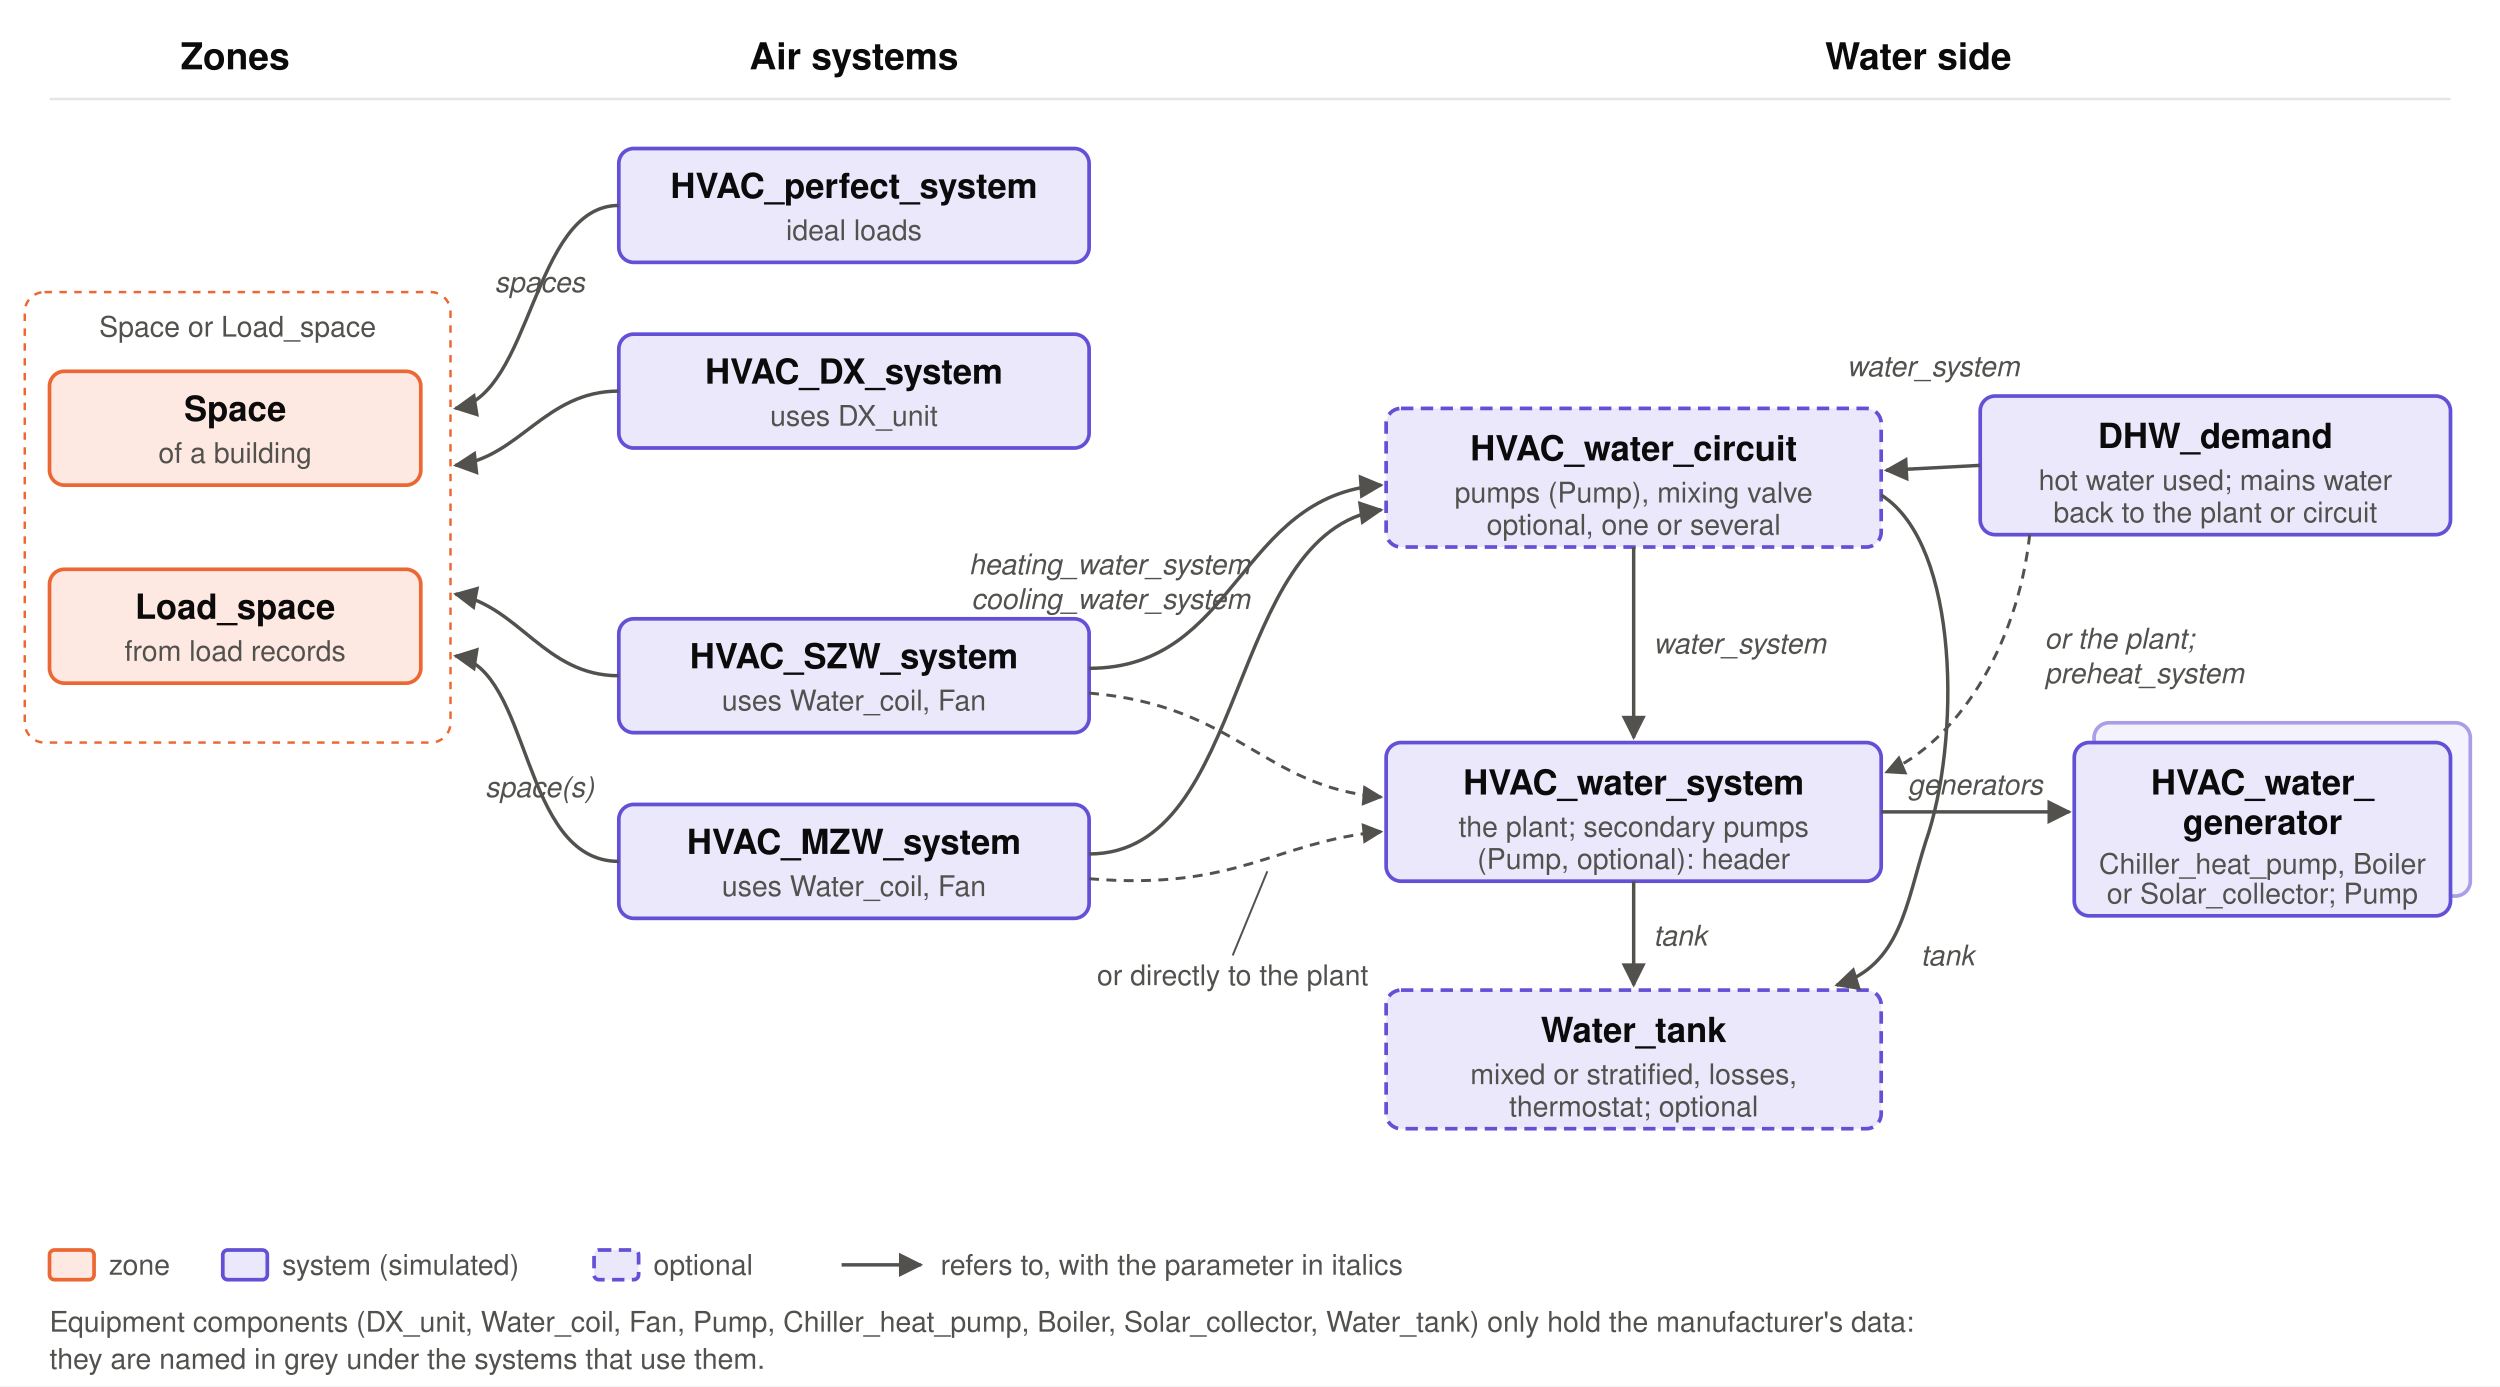
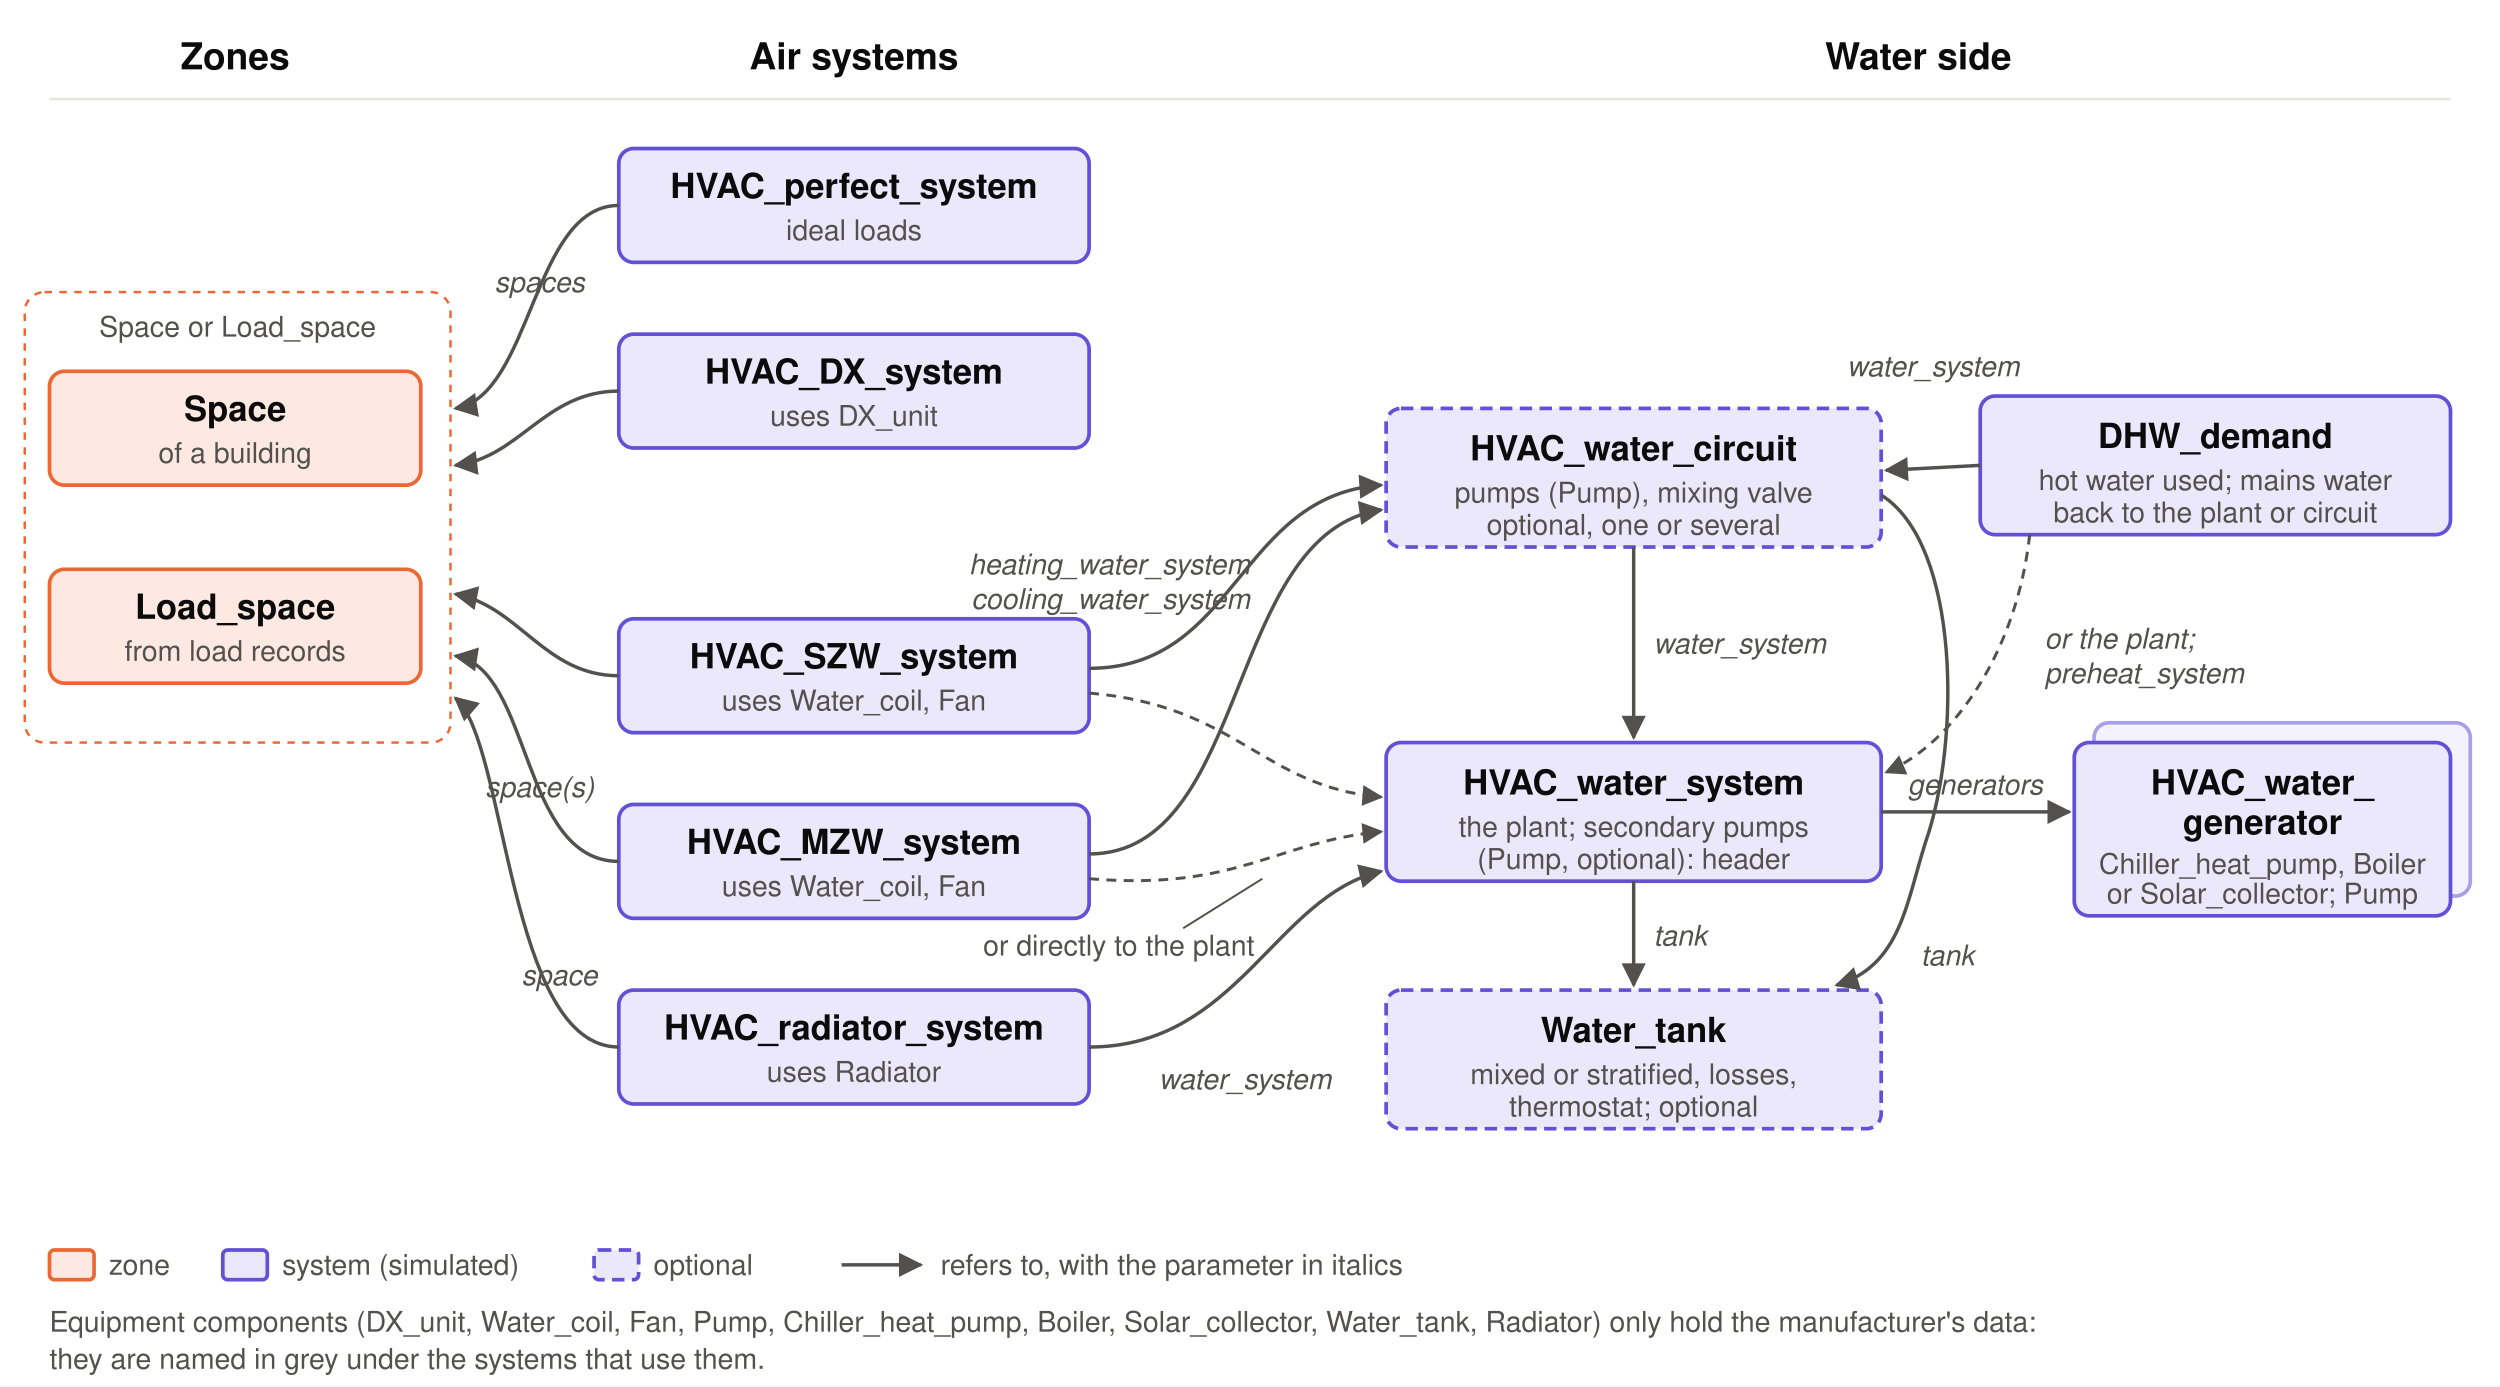
<svg xmlns="http://www.w3.org/2000/svg" viewBox="0 0 1010 560" width="1010" height="560" font-family="Helvetica, Arial, sans-serif">
  <defs>
    <marker id="arrow" viewBox="0 0 10 10" refX="9" refY="5" markerWidth="7" markerHeight="7" orient="auto-start-reverse">
      <path d="M 0 0 L 10 5 L 0 10 z" fill="#52514e" />
    </marker>
    <style>
      .title { font-size: 15px; font-weight: bold; fill: #0b0b0b; }
      .name { font-size: 14px; font-weight: bold; fill: #0b0b0b; }
      .uses { font-size: 11.5px; fill: #52514e; }
      .param { font-size: 11.5px; fill: #52514e; font-style: italic; }
      .note { font-size: 11.5px; fill: #52514e; }
      .zone { fill: #fde9e1; stroke: #eb6834; stroke-width: 1.5; }
      .system { fill: #ebe8fb; stroke: #6250d6; stroke-width: 1.5; }
      .optional { fill: #ebe8fb; stroke: #6250d6; stroke-width: 1.5; stroke-dasharray: 5 3; }
      .link { stroke: #52514e; stroke-width: 1.4; fill: none; marker-end: url(#arrow); }
      .link-alt { stroke: #52514e; stroke-width: 1.2; fill: none; stroke-dasharray: 4 3; marker-end: url(#arrow); }
    </style>
  </defs>
  <rect width="1010" height="560" fill="#ffffff" />
  <text x="95" y="28" text-anchor="middle" class="title">Zones</text>
  <text x="345" y="28" text-anchor="middle" class="title">Air systems</text>
  <text x="775" y="28" text-anchor="middle" class="title">Water side</text>
  <line x1="20" y1="40" x2="990" y2="40" stroke="#e6e5e1" stroke-width="1" />
  <rect x="10" y="118" width="172" height="182" rx="8" fill="none" stroke="#eb6834" stroke-width="1" stroke-dasharray="3 3" />
  <text x="96" y="136" text-anchor="middle" class="note">Space or Load_space</text>
  <rect x="20" y="150" width="150" height="46" rx="6" class="zone" />
  <text x="95" y="170" text-anchor="middle" class="name">Space</text>
  <text x="95" y="187" text-anchor="middle" class="uses">of a building</text>
  <rect x="20" y="230" width="150" height="46" rx="6" class="zone" />
  <text x="95" y="250" text-anchor="middle" class="name">Load_space</text>
  <text x="95" y="267" text-anchor="middle" class="uses">from load records</text>
  <rect x="250" y="60" width="190" height="46" rx="6" class="system" />
  <text x="345" y="80" text-anchor="middle" class="name">HVAC_perfect_system</text>
  <text x="345" y="97" text-anchor="middle" class="uses">ideal loads</text>
  <rect x="250" y="135" width="190" height="46" rx="6" class="system" />
  <text x="345" y="155" text-anchor="middle" class="name">HVAC_DX_system</text>
  <text x="345" y="172" text-anchor="middle" class="uses">uses DX_unit</text>
  <rect x="250" y="250" width="190" height="46" rx="6" class="system" />
  <text x="345" y="270" text-anchor="middle" class="name">HVAC_SZW_system</text>
  <text x="345" y="287" text-anchor="middle" class="uses">uses Water_coil, Fan</text>
  <rect x="250" y="325" width="190" height="46" rx="6" class="system" />
  <text x="345" y="345" text-anchor="middle" class="name">HVAC_MZW_system</text>
  <text x="345" y="362" text-anchor="middle" class="uses">uses Water_coil, Fan</text>
+   <rect x="250" y="400" width="190" height="46" rx="6" class="system" />
+   <text x="345" y="420" text-anchor="middle" class="name">HVAC_radiator_system</text>
+   <text x="345" y="437" text-anchor="middle" class="uses">uses Radiator</text>
+   <path d="M 250 423 C 205 423, 205 300, 184 282" class="link" />
+   <text x="226" y="398" text-anchor="middle" class="param">space</text>
+   <path d="M 440 423 C 500 423, 515 362, 558 352" class="link" />
+   <text x="503" y="440" text-anchor="middle" class="param">water_system</text>
  <path d="M 250 83 C 215 83, 215 160, 184 165" class="link" />
  <path d="M 250 158 C 220 158, 210 185, 184 188" class="link" />
  <path d="M 250 273 C 220 273, 210 245, 184 240" class="link" />
  <path d="M 250 348 C 210 348, 215 270, 184 265" class="link" />
  <text x="218" y="118" text-anchor="middle" class="param">spaces</text>
  <text x="218" y="322" text-anchor="middle" class="param">space(s)</text>
  <rect x="560" y="165" width="200" height="56" rx="6" class="optional" />
  <text x="660" y="186" text-anchor="middle" class="name">HVAC_water_circuit</text>
  <text x="660" y="203" text-anchor="middle" class="uses">pumps (Pump), mixing valve</text>
  <text x="660" y="216" text-anchor="middle" class="uses">optional, one or several</text>
  <rect x="560" y="300" width="200" height="56" rx="6" class="system" />
  <text x="660" y="321" text-anchor="middle" class="name">HVAC_water_system</text>
  <text x="660" y="338" text-anchor="middle" class="uses">the plant; secondary pumps</text>
  <text x="660" y="351" text-anchor="middle" class="uses">(Pump, optional): header</text>
  <rect x="846" y="292" width="152" height="70" rx="6" class="system" opacity="0.55" />
  <rect x="838" y="300" width="152" height="70" rx="6" class="system" />
  <text x="914" y="321" text-anchor="middle" class="name">HVAC_water_</text>
  <text x="914" y="337" text-anchor="middle" class="name">generator</text>
  <text x="914" y="353" text-anchor="middle" class="uses">Chiller_heat_pump, Boiler</text>
  <text x="914" y="365" text-anchor="middle" class="uses">or Solar_collector; Pump</text>
  <path d="M 440 270 C 500 270, 500 200, 558 196" class="link" />
  <path d="M 440 345 C 505 345, 495 215, 558 206" class="link" />
  <text x="505" y="232" text-anchor="end" class="param">heating_water_system</text>
  <text x="505" y="246" text-anchor="end" class="param">cooling_water_system</text>
  <path d="M 440 280 C 500 285, 510 318, 558 322" class="link-alt" />
  <path d="M 440 355 C 500 360, 515 340, 558 336" class="link-alt" />
-   <text x="498" y="398" text-anchor="middle" class="note">or directly to the plant</text>
-   <line x1="498" y1="386" x2="512" y2="352" stroke="#52514e" stroke-width="0.8" />
+   <text x="452" y="386" text-anchor="middle" class="note">or directly to the plant</text>
+   <line x1="478" y1="375" x2="510" y2="355" stroke="#52514e" stroke-width="0.8" />
  <path d="M 660 221 L 660 298" class="link" />
  <text x="668" y="264" class="param">water_system</text>
  <path d="M 760 328 L 836 328" class="link" />
  <text x="798" y="321" text-anchor="middle" class="param">generators</text>
  <rect x="800" y="160" width="190" height="56" rx="6" class="system" />
  <text x="895" y="181" text-anchor="middle" class="name">DHW_demand</text>
  <text x="895" y="198" text-anchor="middle" class="uses">hot water used; mains water</text>
  <text x="895" y="211" text-anchor="middle" class="uses">back to the plant or circuit</text>
  <path d="M 800 188 L 762 190" class="link" />
  <text x="781" y="152" text-anchor="middle" class="param">water_system</text>
  <path d="M 820 216 C 815 262, 790 300, 762 312" class="link-alt" />
  <text x="826" y="262" class="param">or the plant;</text>
  <text x="826" y="276" class="param">preheat_system</text>
  <rect x="560" y="400" width="200" height="56" rx="6" class="optional" />
  <text x="660" y="421" text-anchor="middle" class="name">Water_tank</text>
  <text x="660" y="438" text-anchor="middle" class="uses">mixed or stratified, losses,</text>
  <text x="660" y="451" text-anchor="middle" class="uses">thermostat; optional</text>
  <path d="M 660 356 L 660 398" class="link" />
  <text x="668" y="382" class="param">tank</text>
  <path d="M 760 200 C 792 220, 792 300, 778 340 C 770 365, 768 390, 742 398" class="link" />
  <text x="776" y="390" class="param">tank</text>
  <rect x="20" y="505" width="18" height="12" rx="2" class="zone" />
  <text x="44" y="515" class="note">zone</text>
  <rect x="90" y="505" width="18" height="12" rx="2" class="system" />
  <text x="114" y="515" class="note">system (simulated)</text>
  <rect x="240" y="505" width="18" height="12" rx="2" class="optional" />
  <text x="264" y="515" class="note">optional</text>
  <line x1="340" y1="511" x2="372" y2="511" class="link" />
  <text x="380" y="515" class="note">refers to, with the parameter in italics</text>
-   <text x="20" y="538" class="note">Equipment components (DX_unit, Water_coil, Fan, Pump, Chiller_heat_pump, Boiler, Solar_collector, Water_tank) only hold the manufacturer's data:</text>
+   <text x="20" y="538" class="note">Equipment components (DX_unit, Water_coil, Fan, Pump, Chiller_heat_pump, Boiler, Solar_collector, Water_tank, Radiator) only hold the manufacturer's data:</text>
  <text x="20" y="553" class="note">they are named in grey under the systems that use them.</text>
</svg>
